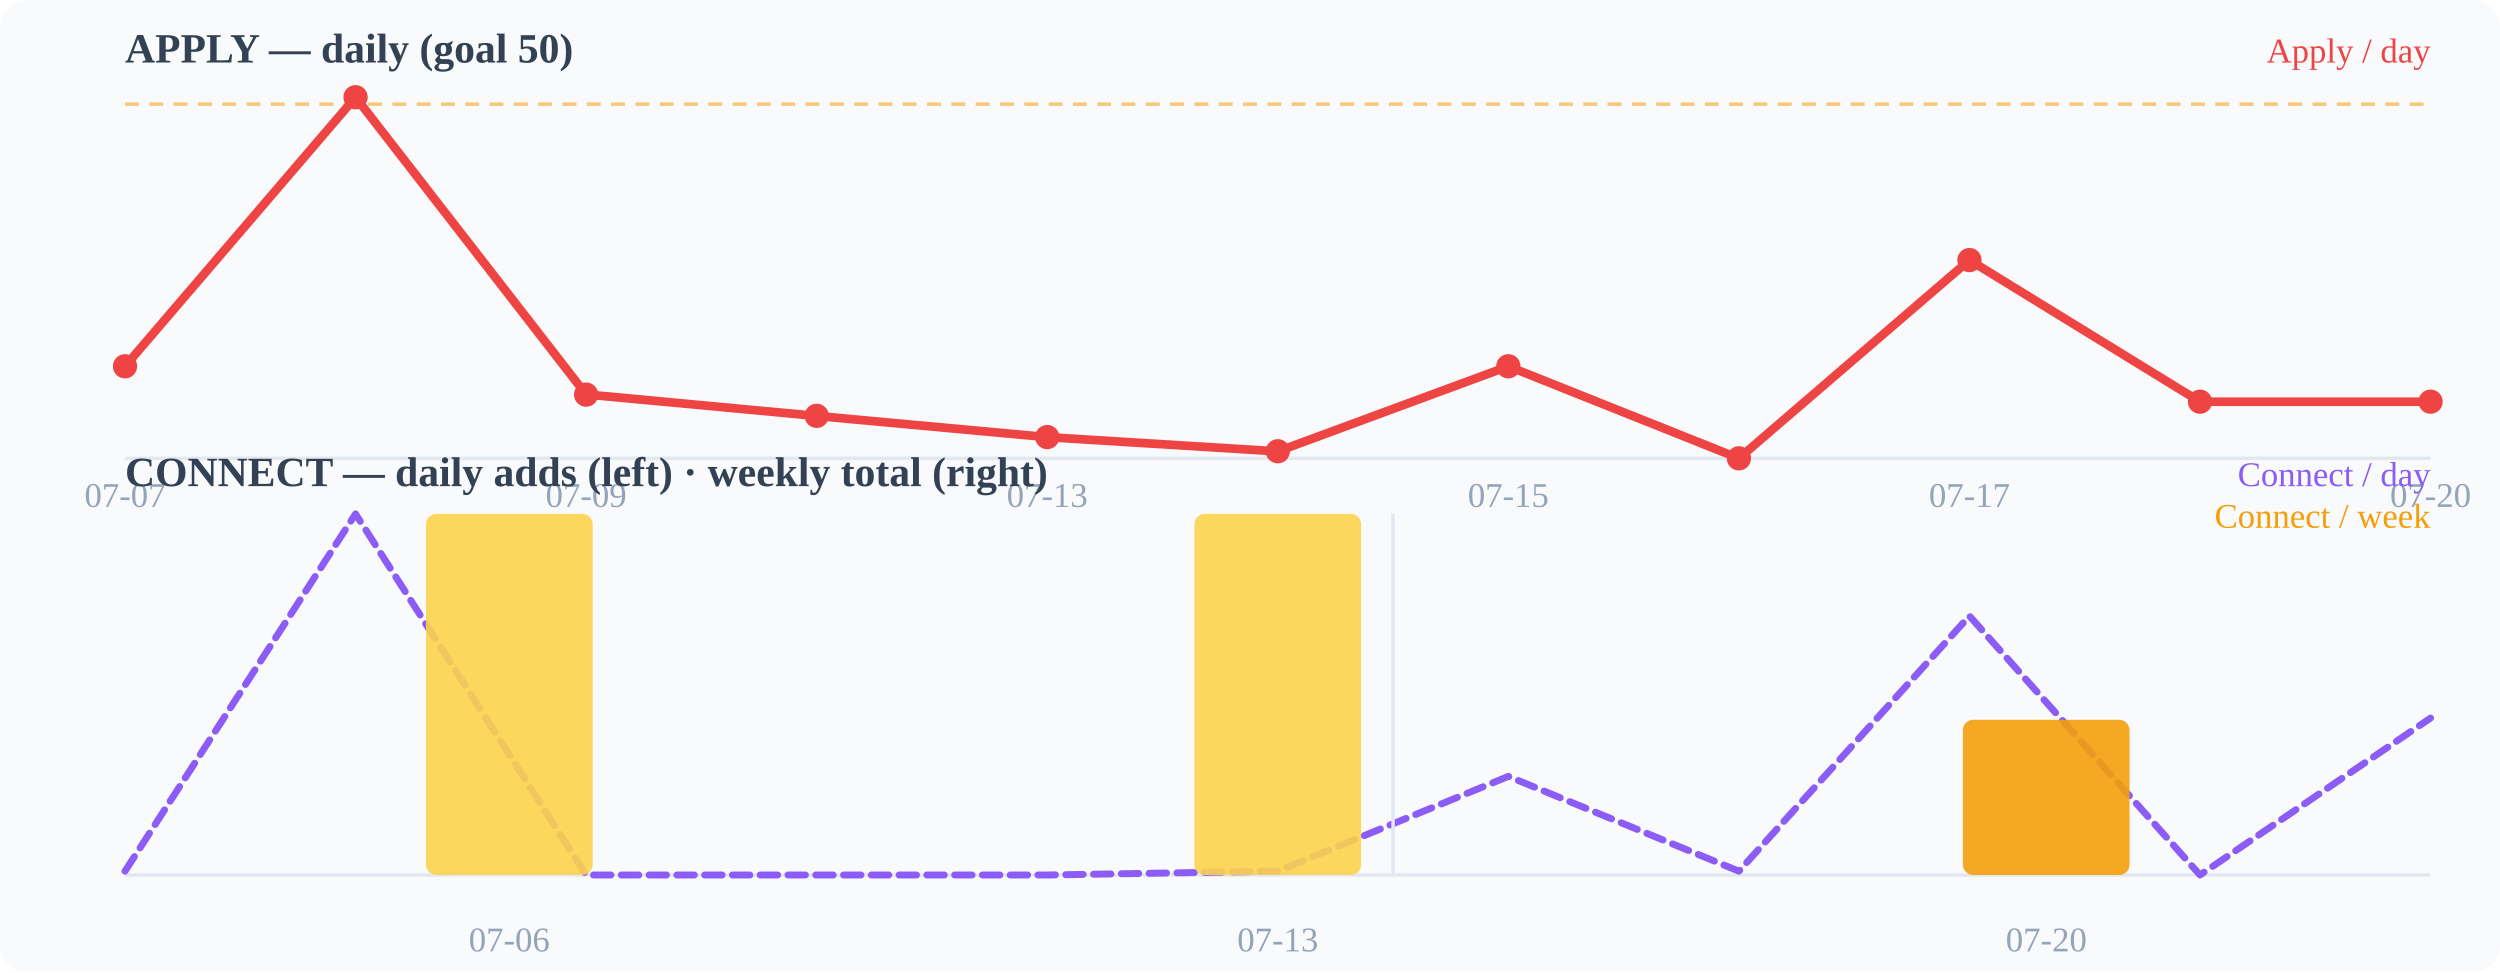
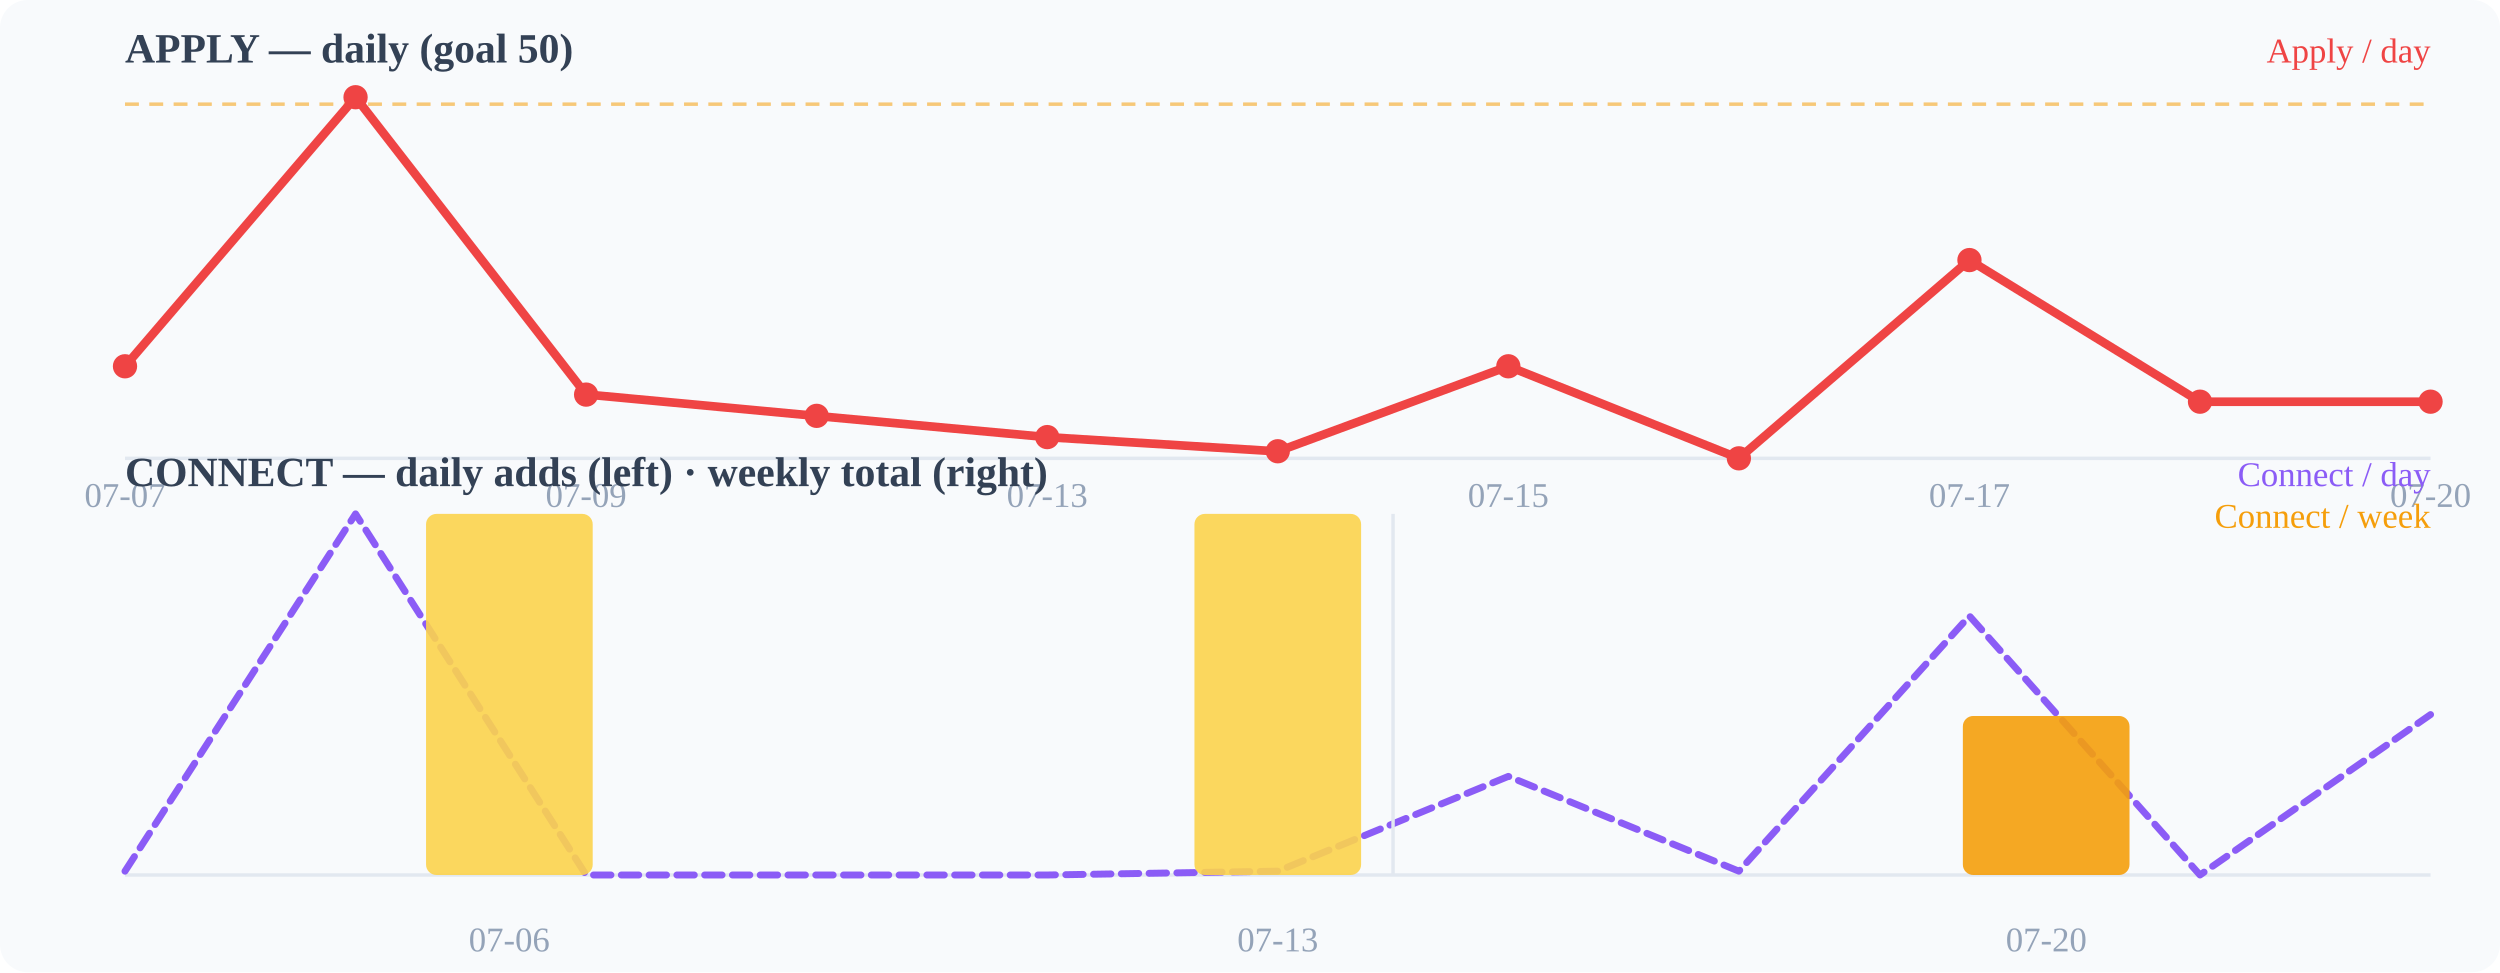
<svg xmlns="http://www.w3.org/2000/svg" width="720" height="280" viewBox="0 0 720 280">
  <rect width="720" height="280" fill="#f8fafc" rx="8" />
  <text x="36" y="18" font-size="12" font-weight="600" fill="#334155">APPLY — daily (goal 50)</text>
  <line x1="36" y1="132" x2="700" y2="132" stroke="#e2e8f0" stroke-width="1" />
  <line x1="36" y1="30.0" x2="700" y2="30.0" stroke="#f59e0b" stroke-width="1" stroke-dasharray="4 3" opacity="0.55" />
  <polyline points="36.0,105.5 102.4,28.0 168.8,113.6 235.2,119.8 301.6,125.9 368.0,130.0 434.4,105.5 500.8,132.0 567.2,74.9 633.6,115.7 700.0,115.7" fill="none" stroke="#ef4444" stroke-width="2.5" stroke-linecap="round" stroke-linejoin="round" />
  <circle cx="36" cy="105.49" r="3.5" fill="#ef4444" />
  <circle cx="102.4" cy="28" r="3.5" fill="#ef4444" />
  <circle cx="168.8" cy="113.647" r="3.5" fill="#ef4444" />
  <circle cx="235.2" cy="119.765" r="3.5" fill="#ef4444" />
  <circle cx="301.6" cy="125.882" r="3.5" fill="#ef4444" />
  <circle cx="368" cy="129.961" r="3.5" fill="#ef4444" />
  <circle cx="434.4" cy="105.49" r="3.5" fill="#ef4444" />
  <circle cx="500.8" cy="132" r="3.5" fill="#ef4444" />
  <circle cx="567.2" cy="74.902" r="3.5" fill="#ef4444" />
  <circle cx="633.6" cy="115.686" r="3.5" fill="#ef4444" />
  <circle cx="700" cy="115.686" r="3.5" fill="#ef4444" />
  <text x="36" y="146" font-size="10" fill="#94a3b8" text-anchor="middle">07-07</text>
  <text x="168.8" y="146" font-size="10" fill="#94a3b8" text-anchor="middle">07-09</text>
  <text x="301.6" y="146" font-size="10" fill="#94a3b8" text-anchor="middle">07-13</text>
  <text x="434.4" y="146" font-size="10" fill="#94a3b8" text-anchor="middle">07-15</text>
  <text x="567.2" y="146" font-size="10" fill="#94a3b8" text-anchor="middle">07-17</text>
  <text x="700" y="146" font-size="10" fill="#94a3b8" text-anchor="middle">07-20</text>
  <text x="36" y="140" font-size="12" font-weight="600" fill="#334155">CONNECT — daily adds (left) · weekly total (right)</text>
  <line x1="36" y1="252" x2="700" y2="252" stroke="#e2e8f0" stroke-width="1" />
-   <polyline points="36.0,250.9 102.4,148.0 168.8,252.0 235.2,252.0 301.6,252.0 368.0,250.9 434.4,223.6 500.8,250.9 567.2,177.4 633.6,252.0 700.0,206.8" fill="none" stroke="#8b5cf6" stroke-width="2" stroke-linecap="round" stroke-linejoin="round" stroke-dasharray="5 3" />
+   <polyline points="36.0,250.9 102.4,148.0 168.8,252.0 235.2,252.0 301.6,252.0 368.0,250.9 434.4,223.6 500.8,250.9 567.2,177.4 633.6,252.0 700.0,205.8" fill="none" stroke="#8b5cf6" stroke-width="2" stroke-linecap="round" stroke-linejoin="round" stroke-dasharray="5 3" />
  <rect x="122.7" y="148.0" width="48" height="104.0" rx="3" fill="#fcd34d" opacity="0.9" />
  <rect x="344.0" y="148.0" width="48" height="104.0" rx="3" fill="#fcd34d" opacity="0.9" />
-   <rect x="565.3" y="207.3" width="48" height="44.7" rx="3" fill="#f59e0b" opacity="0.9" />
+   <rect x="565.3" y="206.2" width="48" height="45.8" rx="3" fill="#f59e0b" opacity="0.9" />
  <line x1="401.2" y1="148" x2="401.2" y2="252" stroke="#e2e8f0" stroke-width="1" />
  <text x="146.667" y="274" font-size="10" fill="#94a3b8" text-anchor="middle">07-06</text>
  <text x="368" y="274" font-size="10" fill="#94a3b8" text-anchor="middle">07-13</text>
  <text x="589.333" y="274" font-size="10" fill="#94a3b8" text-anchor="middle">07-20</text>
  <text x="700" y="18" font-size="10" fill="#ef4444" text-anchor="end">Apply / day</text>
  <text x="700" y="140" font-size="10" fill="#8b5cf6" text-anchor="end">Connect / day</text>
  <text x="700" y="152" font-size="10" fill="#f59e0b" text-anchor="end">Connect / week</text>
</svg>
